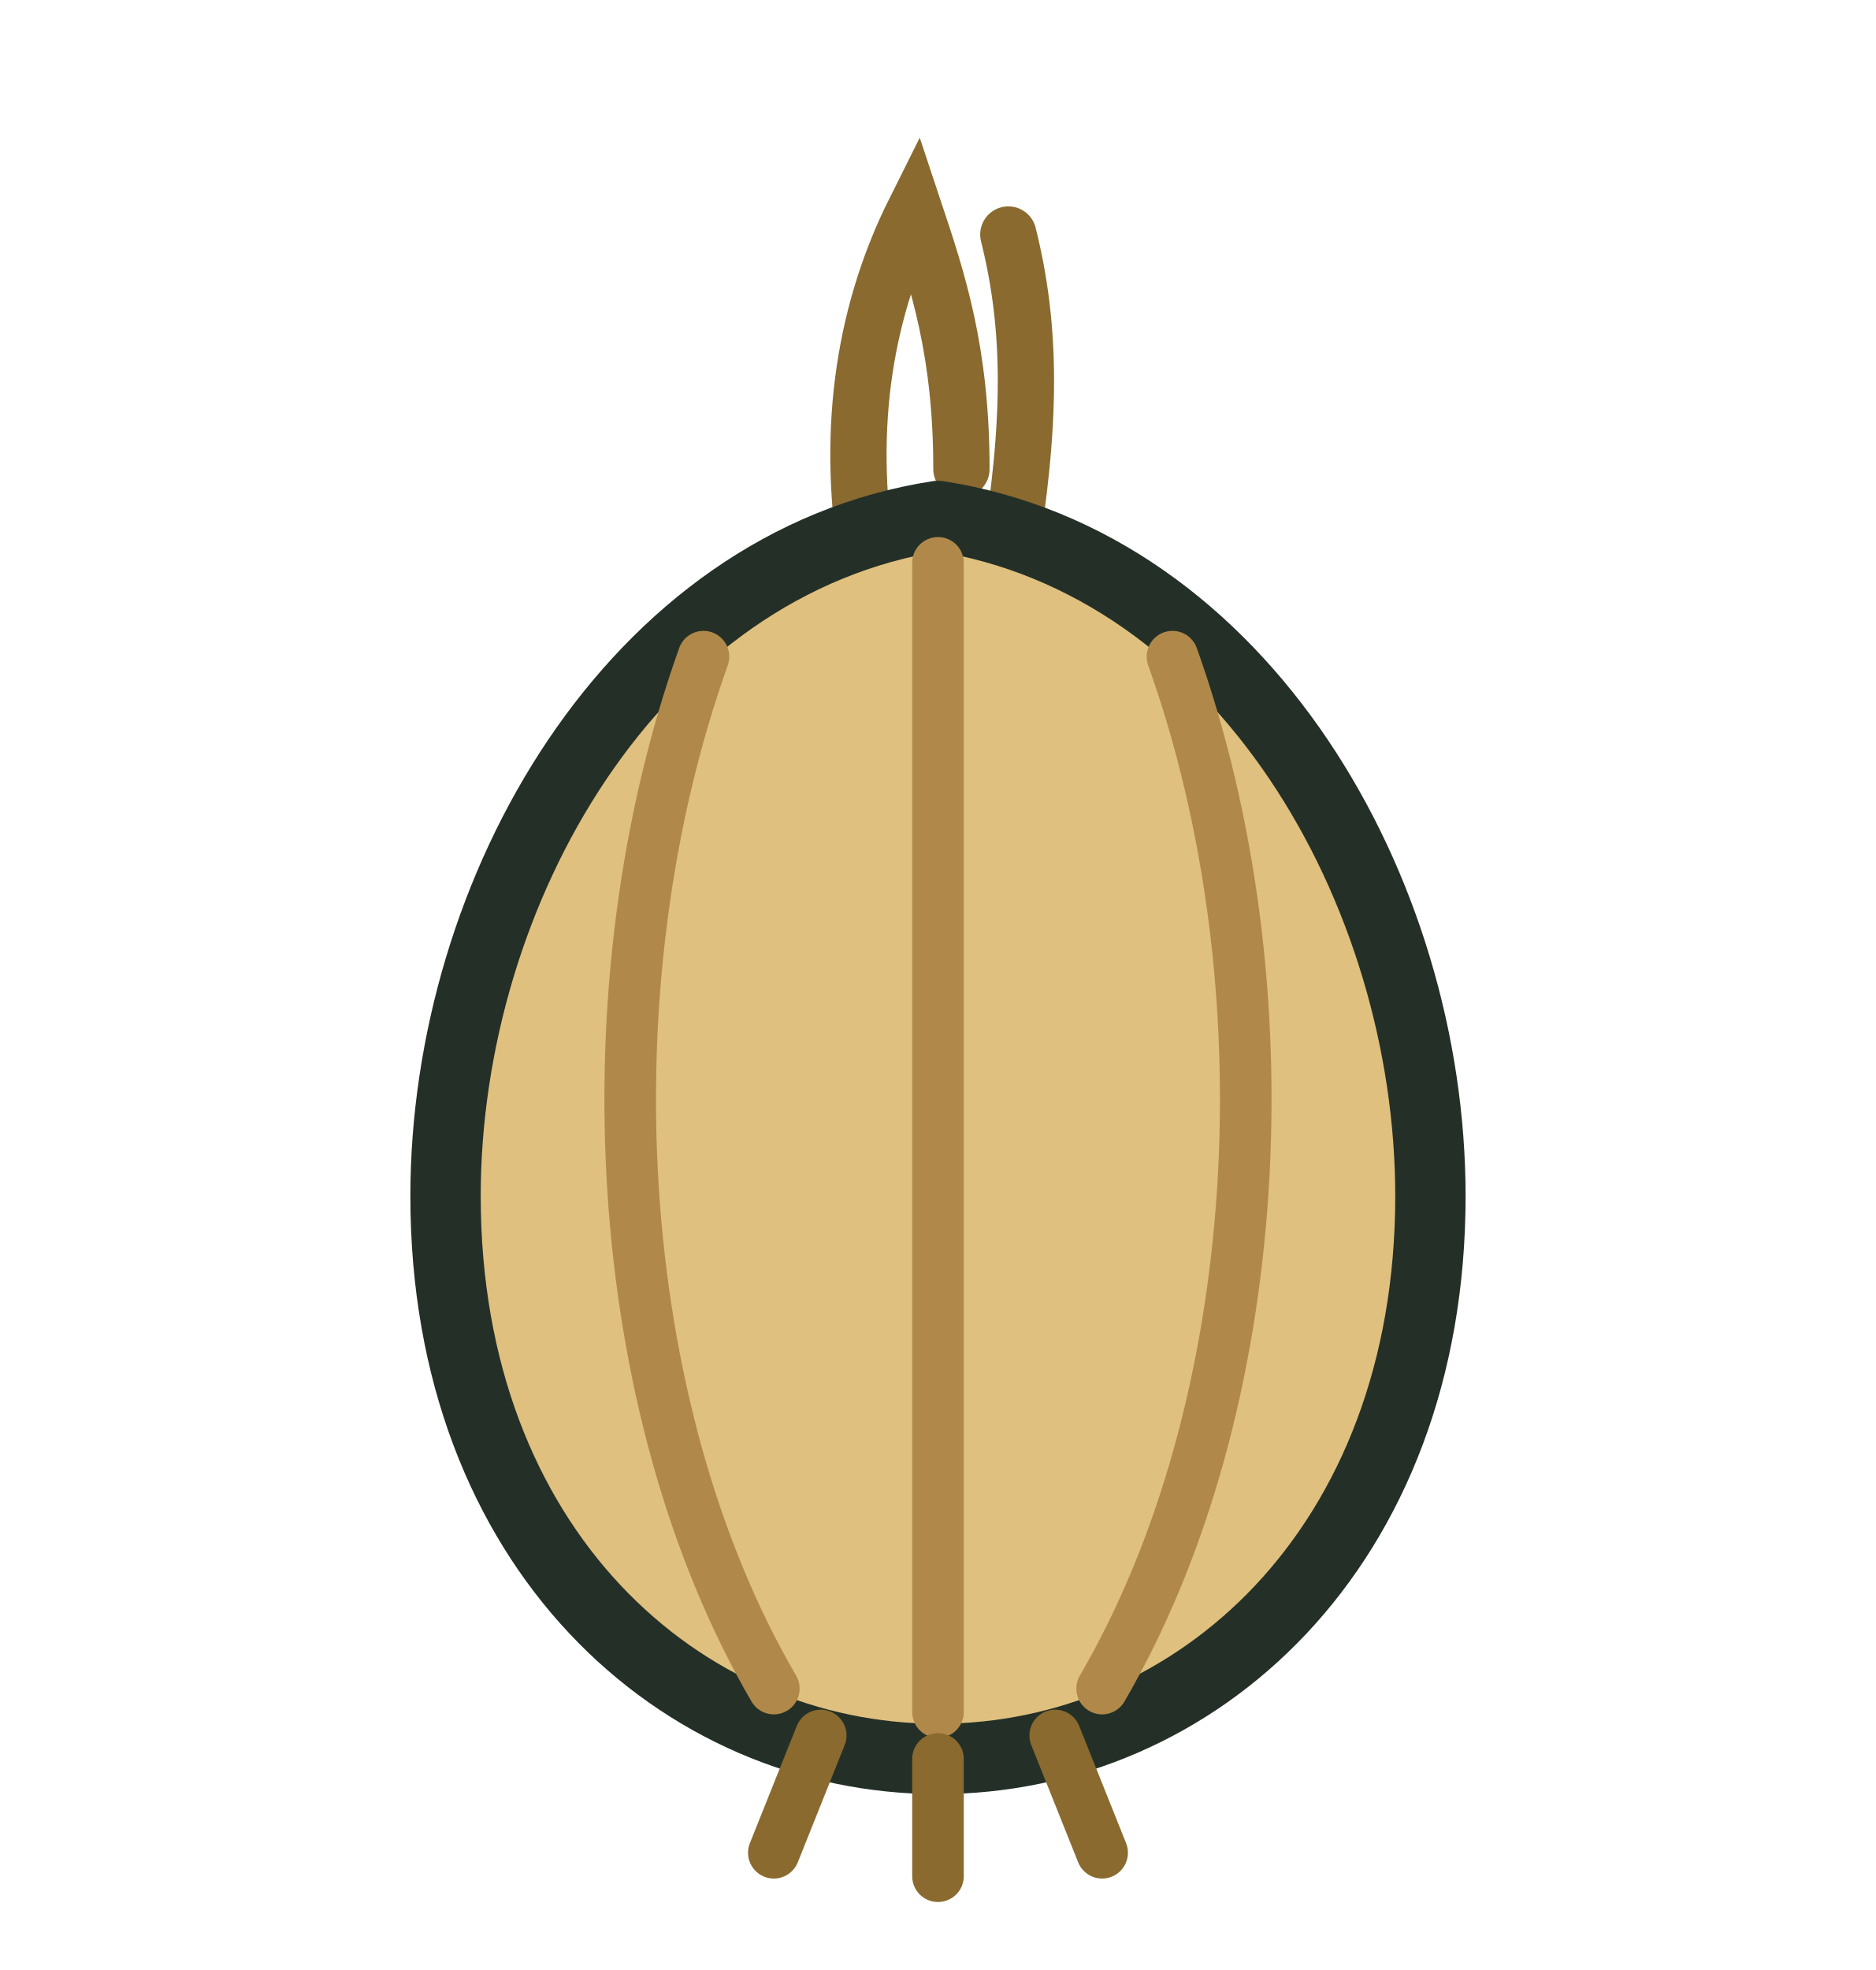
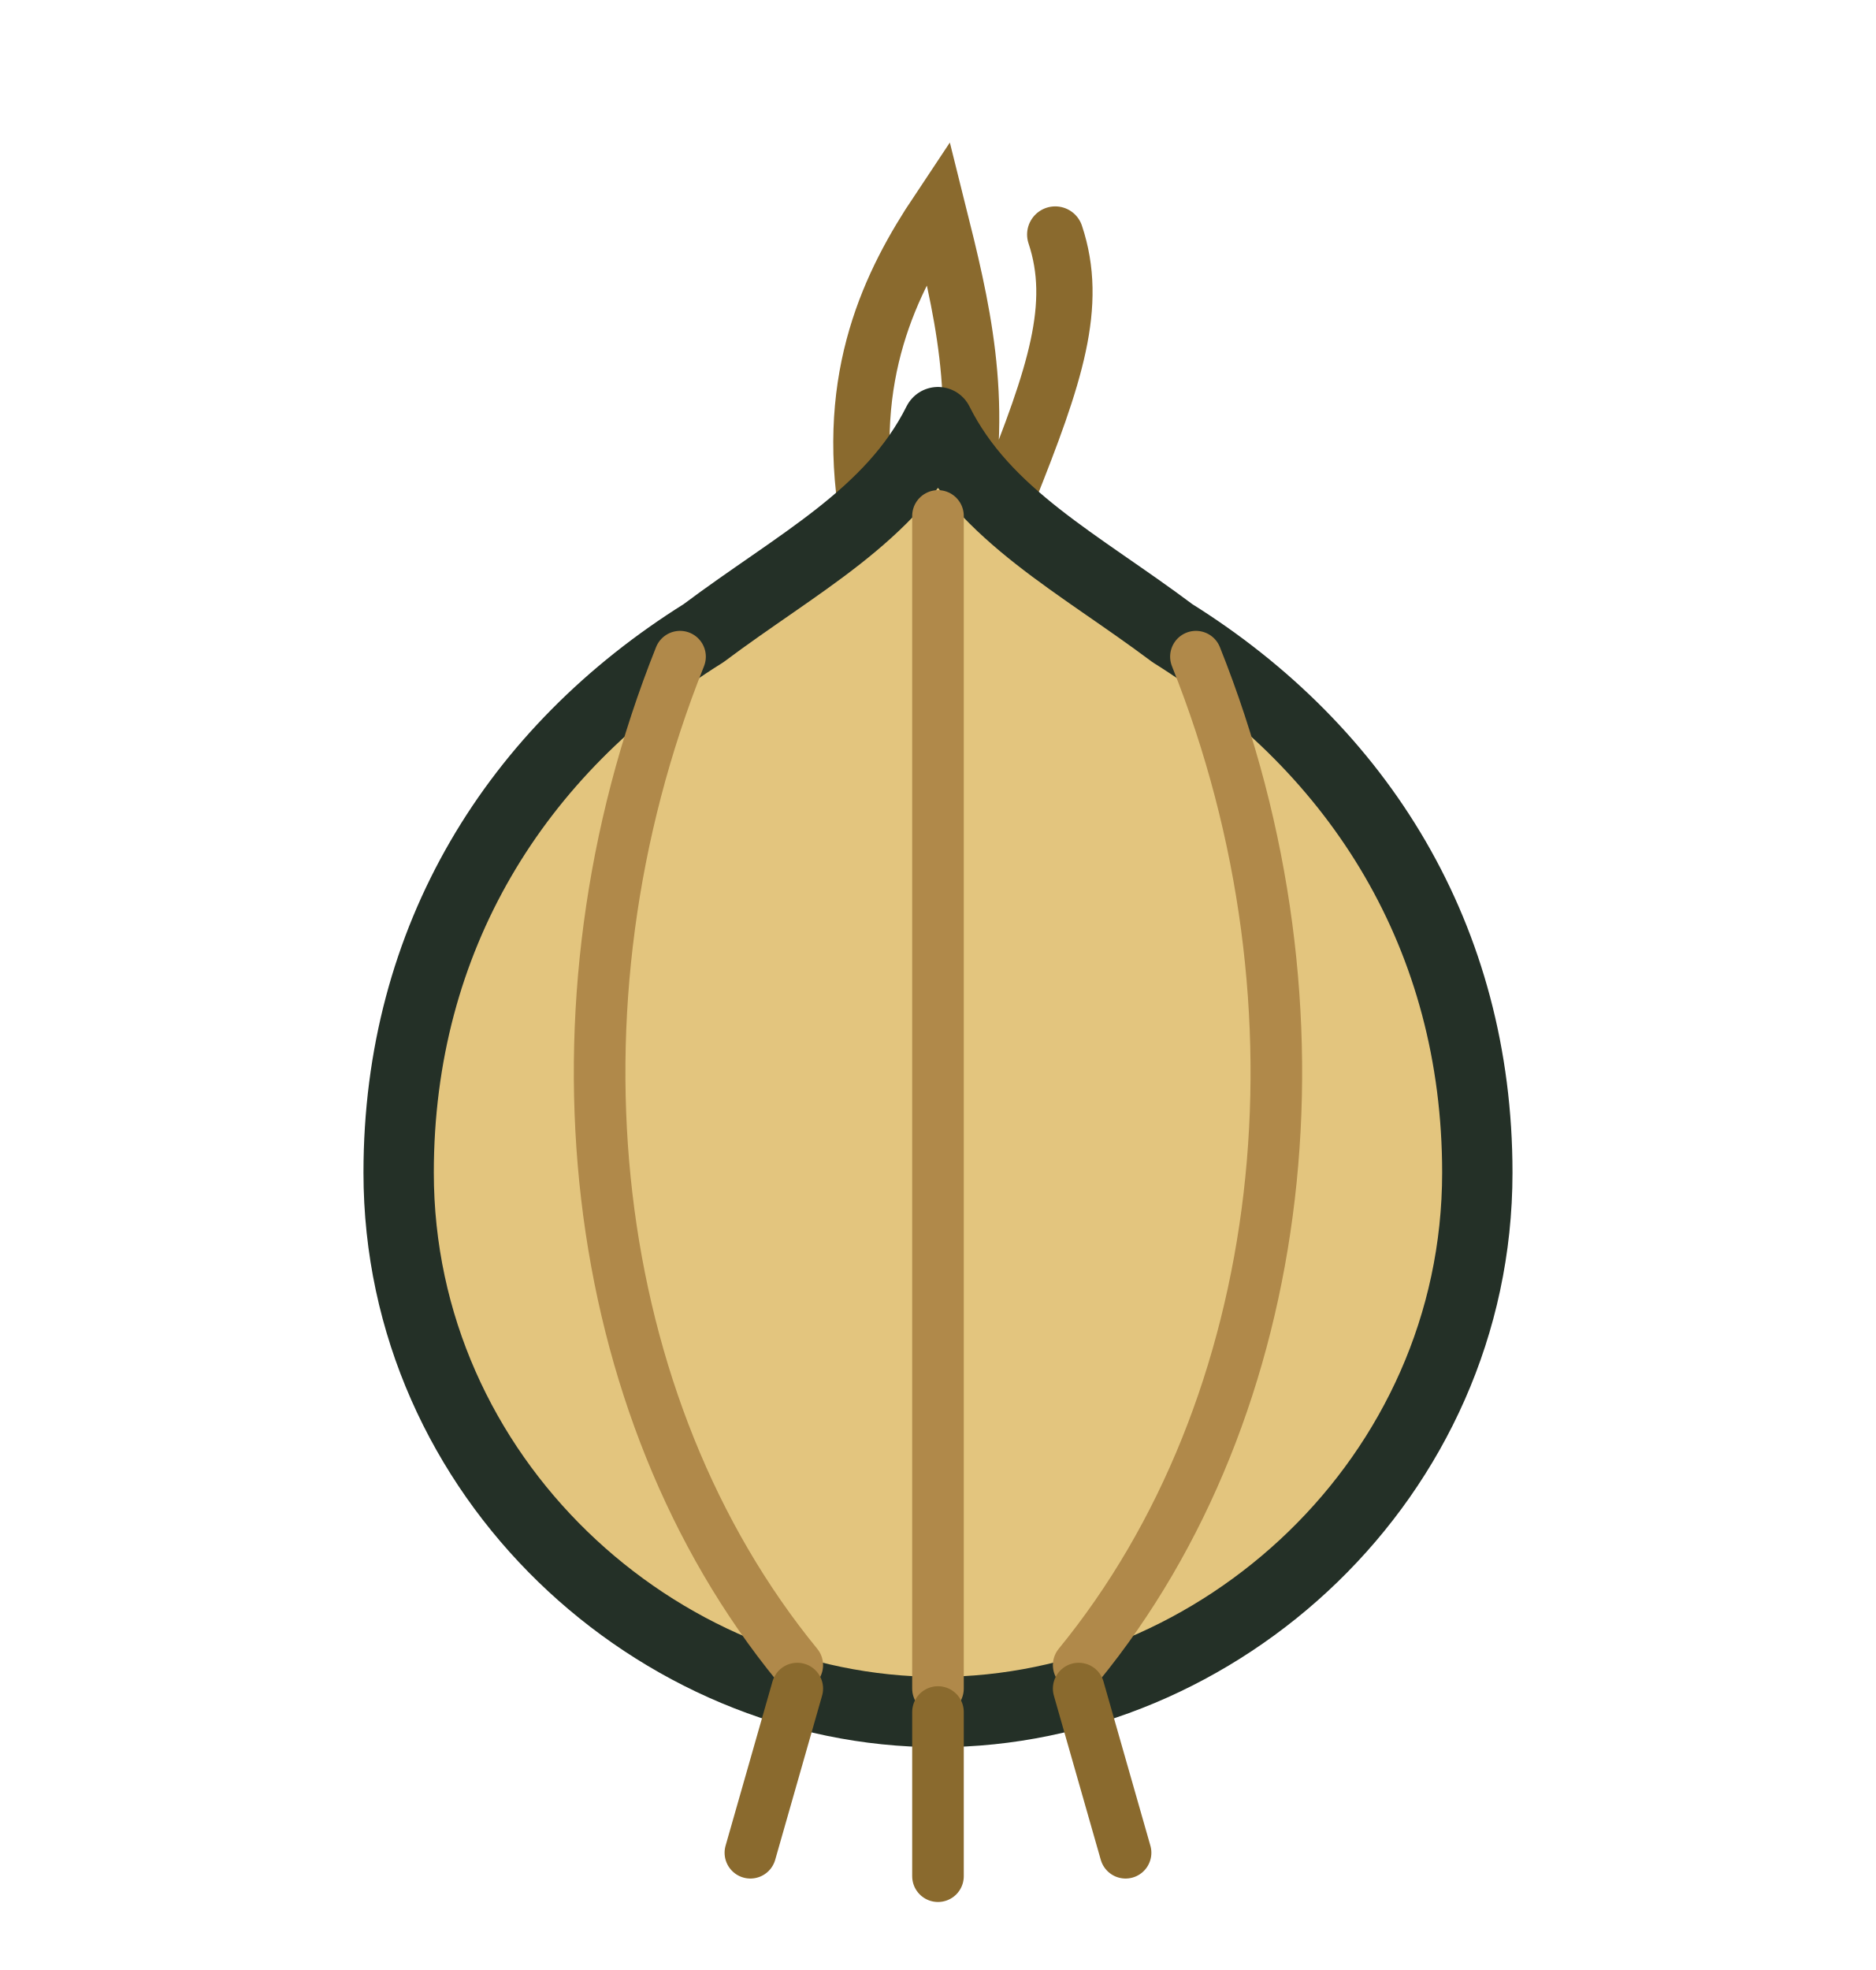
<svg xmlns="http://www.w3.org/2000/svg" viewBox="0 0 80 84">
-   <path d="M37,24 C36,18 37,13 39,9 C40,12 41,15 41,20 M43,24 C44,18 44,14 43,10" fill="none" stroke="#8A6A2E" stroke-width="2.4" stroke-linecap="round" />
-   <path d="M40,22 C53,24 61,38 61,51 C61,66 51,75 40,75 C29,75 19,66 19,51 C19,38 27,24 40,22 Z" fill="#E0C07E" stroke="#243027" stroke-width="3" stroke-linejoin="round" />
-   <path d="M40,24 C40,44 40,60 40,73 M30,28 C25,42 26,60 33,72 M50,28 C55,42 54,60 47,72" fill="none" stroke="#B0894A" stroke-width="2.2" stroke-linecap="round" />
-   <path d="M35,74 L33,79 M40,75 L40,80 M45,74 L47,79" stroke="#8A6A2E" stroke-width="2.2" stroke-linecap="round" />
+   <path d="M37,22 C36,16 38,12 40,9 C41,13 42,17 41,22 M43,21 C45,16 46,13 45,10" fill="none" stroke="#8A6A2E" stroke-width="2.4" stroke-linecap="round" />
+   <path d="M40,18 C42,22 46,24 50,27 C58,32 63,40 63,50 C63,63 52,73 40,73 C28,73 17,63 17,50 C17,40 22,32 30,27 C34,24 38,22 40,18 Z" fill="#E3C57E" stroke="#243027" stroke-width="3" stroke-linejoin="round" />
+   <path d="M40,22 C40,44 40,60 40,72 M29,28 C23,43 25,60 34,71 M51,28 C57,43 55,60 46,71" fill="none" stroke="#B0894A" stroke-width="2.2" stroke-linecap="round" />
+   <path d="M34,72 L32,79 M40,73 L40,80 M46,72 L48,79" stroke="#8A6A2E" stroke-width="2.2" stroke-linecap="round" />
</svg>
